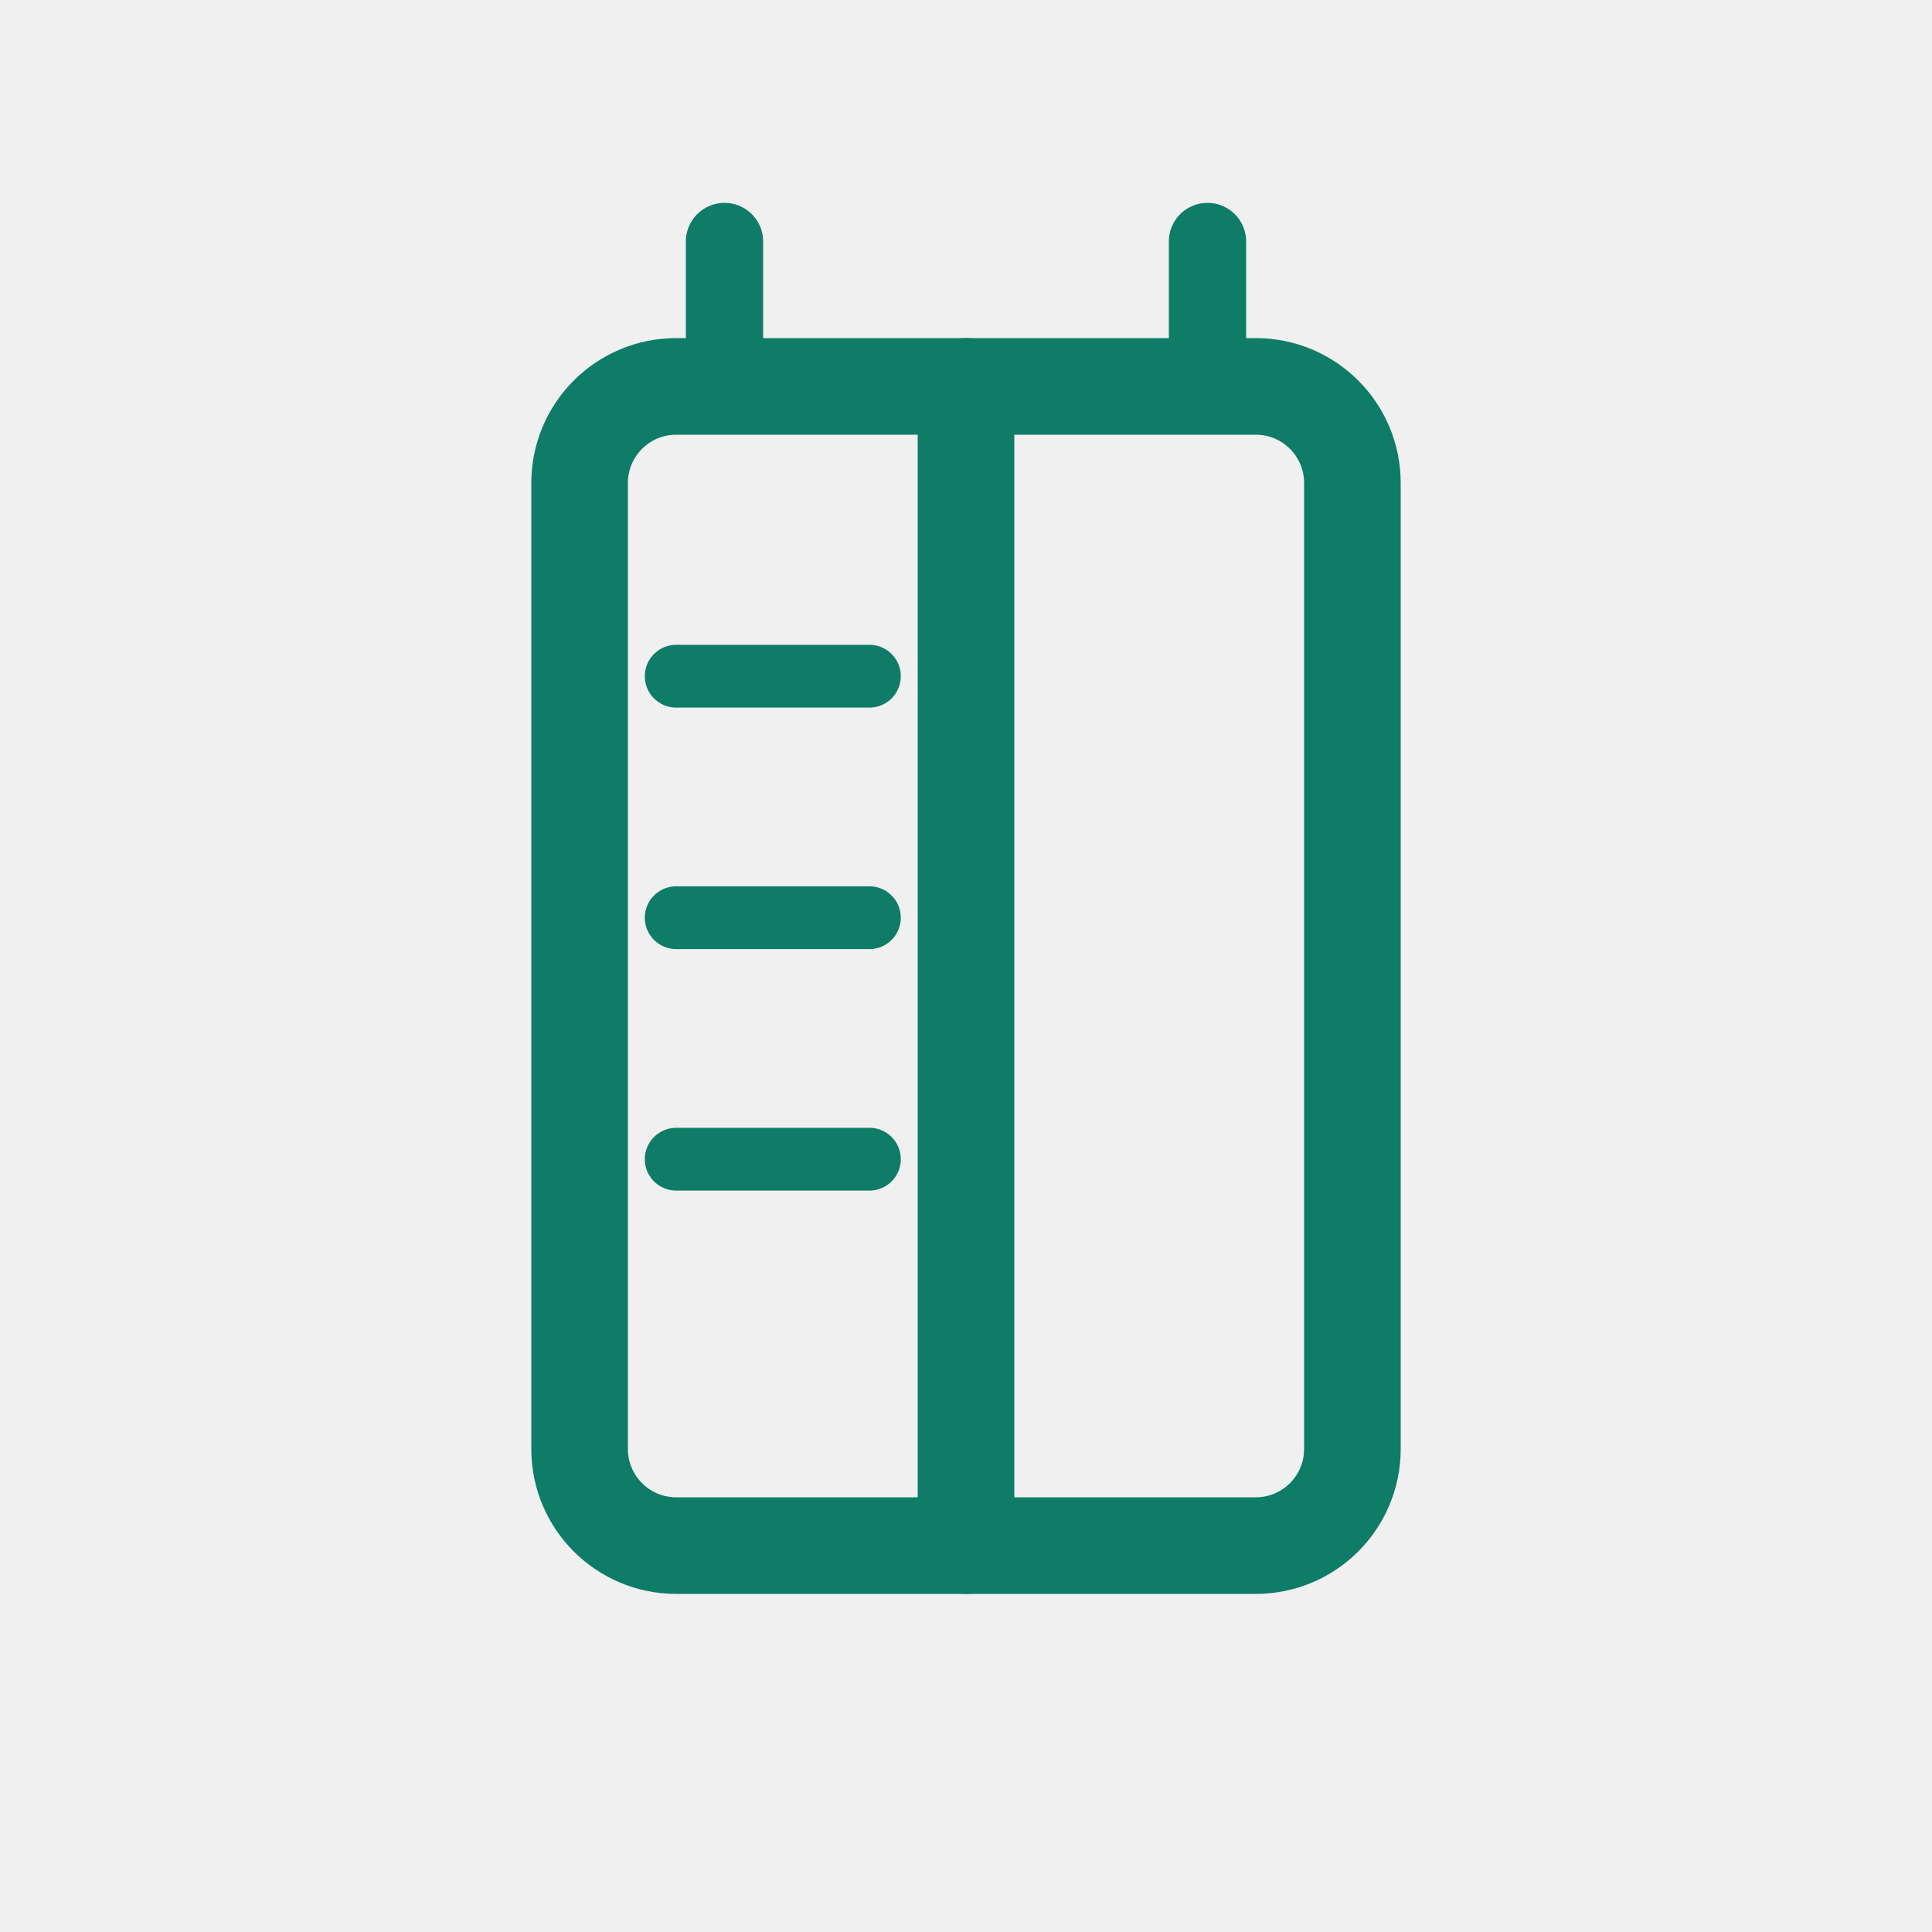
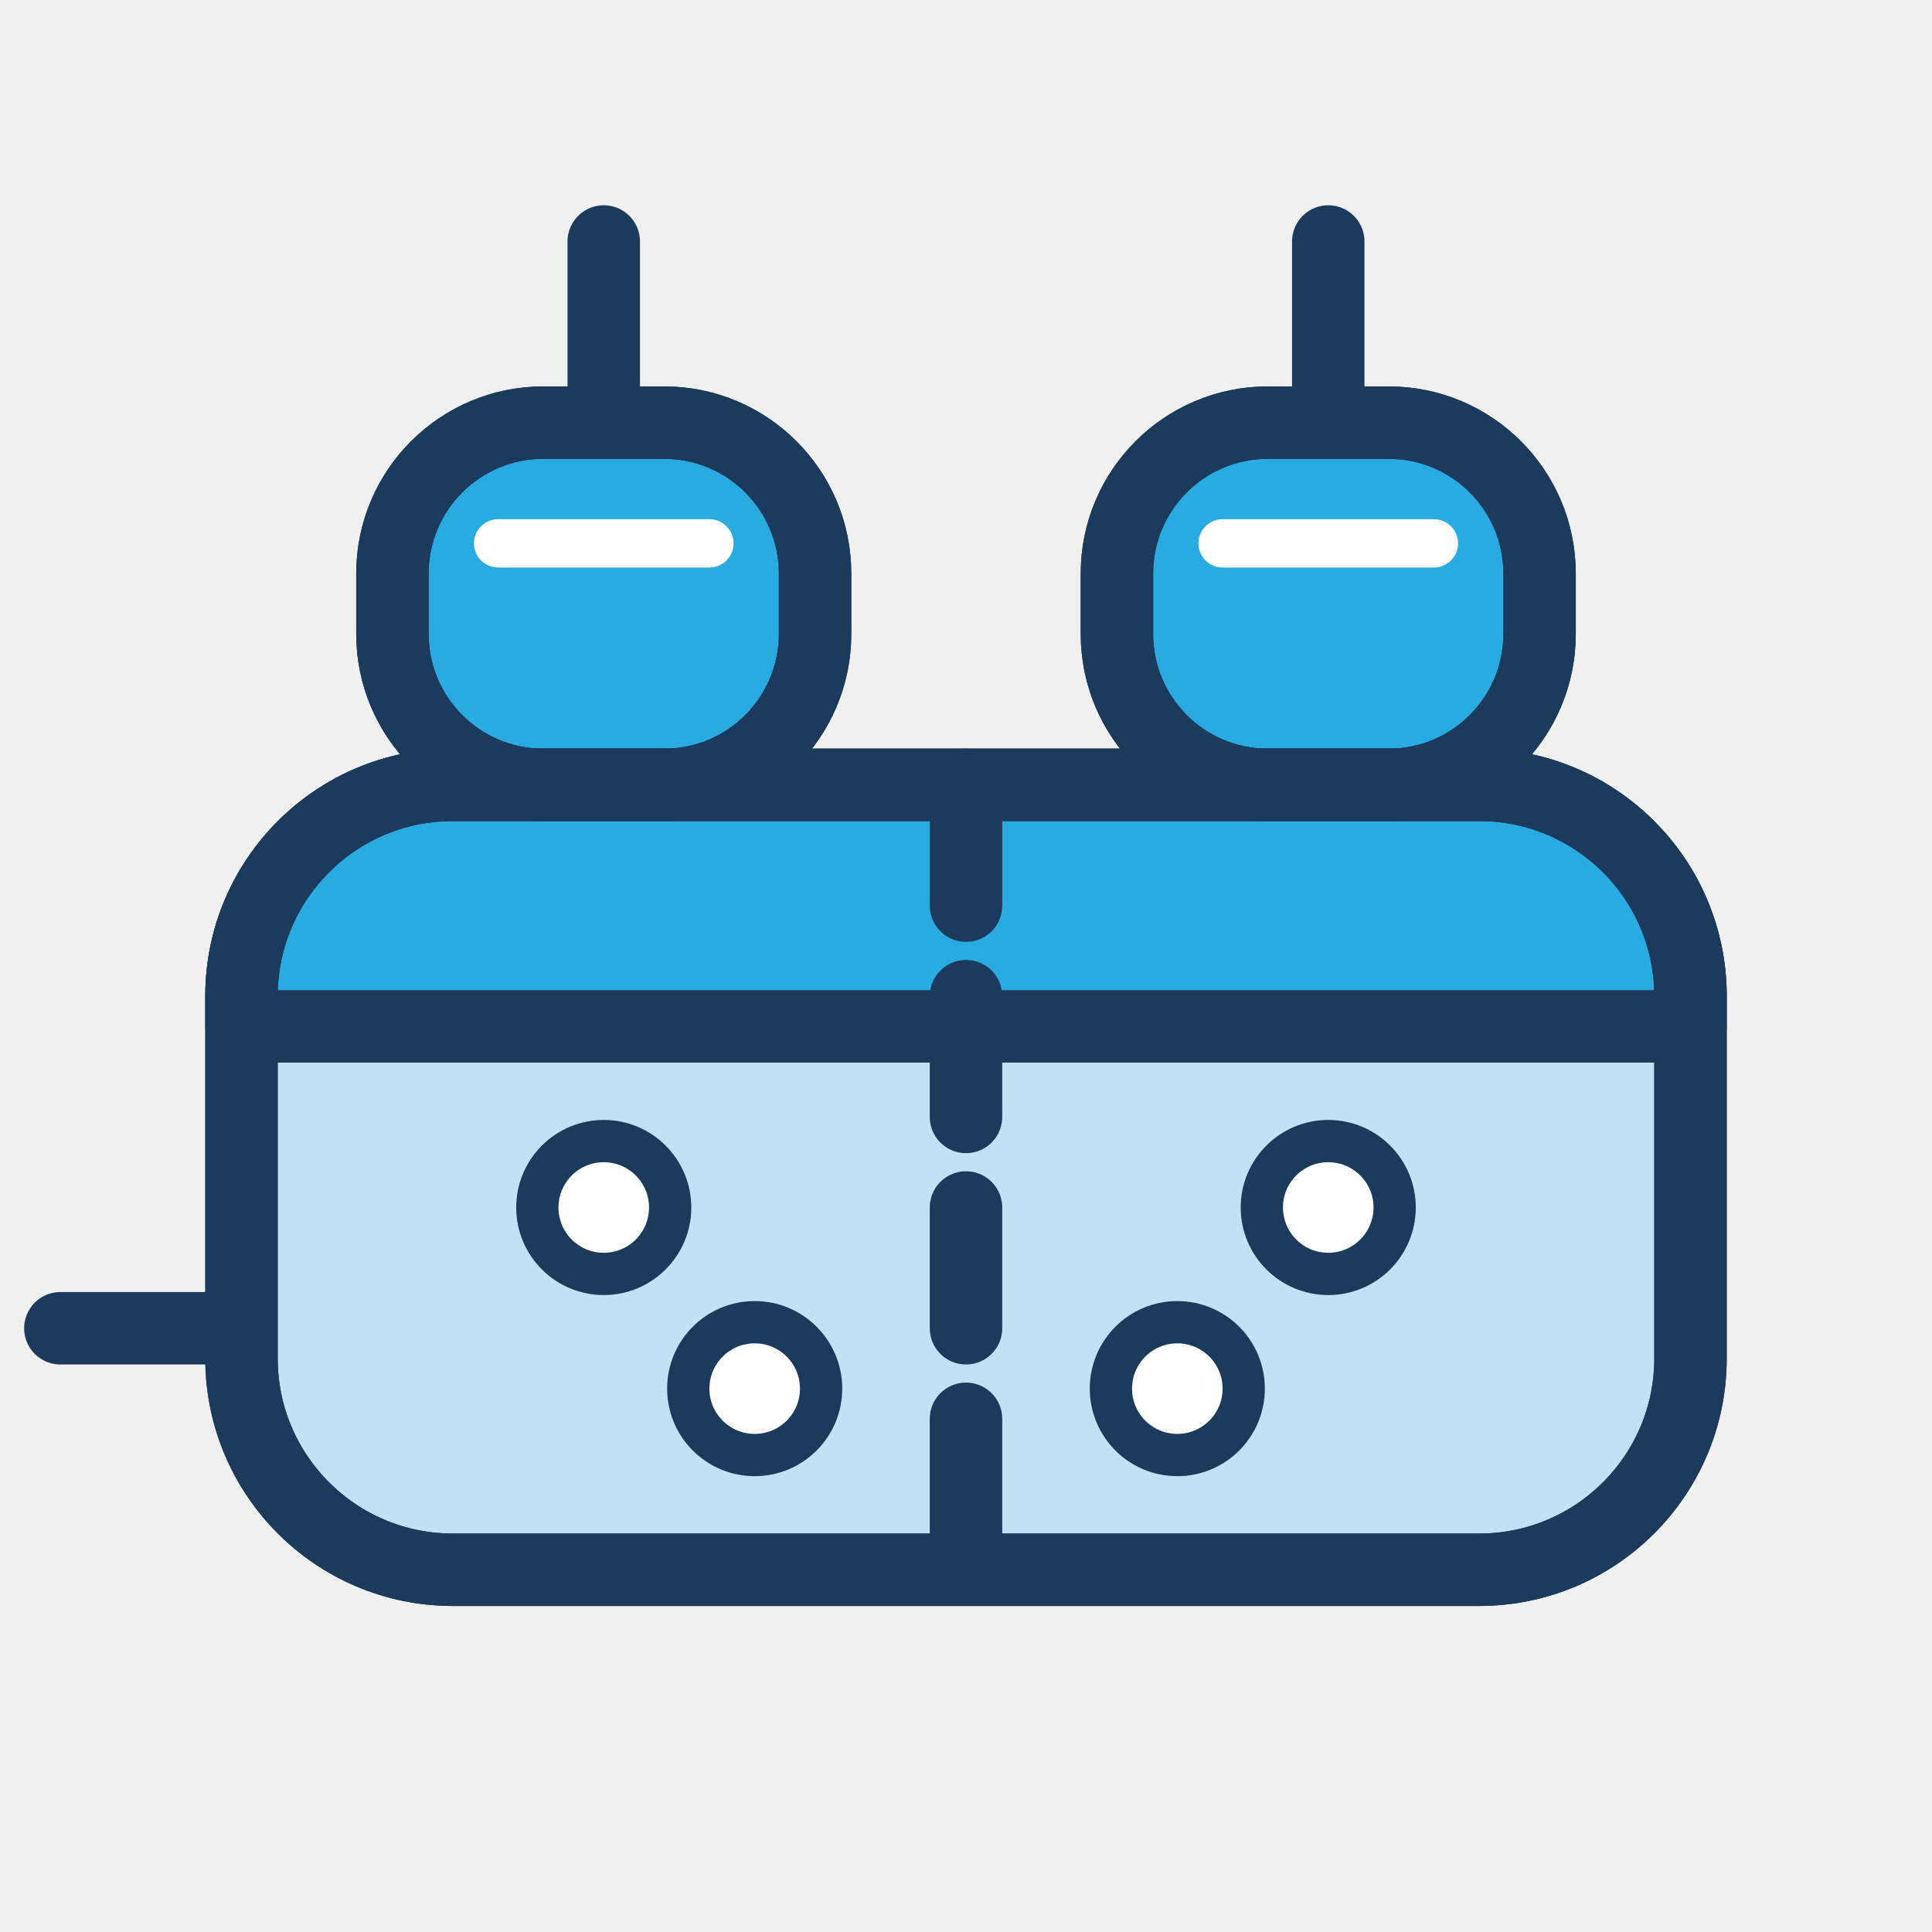
- <svg xmlns="http://www.w3.org/2000/svg" viewBox="0 0 40 40" fill="none" stroke="#0E7C66" stroke-width="2" stroke-linecap="round" stroke-linejoin="round">
-   <rect x="12" y="8" width="16" height="24" rx="2" />
-   <line x1="20" y1="8" x2="20" y2="32" />
-   <path d="M15 5v3M25 5v3" stroke-width="1.6" />
-   <path d="M14 14h4M14 19h4M14 24h4" stroke-width="1.3" />
+ <svg xmlns="http://www.w3.org/2000/svg" viewBox="0 0 64 64">
+   <g stroke="#1B3A5C" stroke-width="2.4" stroke-linejoin="round" stroke-linecap="round">
+     <path d="M2 44 H8" fill="none" />
+     <path d="M20 8 v6" fill="none" />
+     <path d="M44 8 v6" fill="none" />
+     <rect x="13" y="14" width="14" height="12" rx="5" fill="#29ABE2" />
+     <rect x="37" y="14" width="14" height="12" rx="5" fill="#29ABE2" />
+     <rect x="8" y="26" width="48" height="26" rx="7" fill="#BFE3F5" />
+     <path d="M8 33 a7 7 0 0 1 7 -7 h34 a7 7 0 0 1 7 7 v1 H8 z" fill="#29ABE2" />
+     <rect x="8" y="26" width="48" height="26" rx="7" fill="none" />
+     <path d="M32 26 v26" fill="none" stroke-dasharray="4 3" />
+     <rect x="13" y="14" width="14" height="12" rx="5" fill="none" />
+     <rect x="37" y="14" width="14" height="12" rx="5" fill="none" />
+   </g>
+   <g fill="#FFFFFF" stroke="#1B3A5C" stroke-width="1.4">
+     <circle cx="20" cy="40" r="2.2" />
+     <circle cx="25" cy="46" r="2.2" />
+     <circle cx="44" cy="40" r="2.2" />
+     <circle cx="39" cy="46" r="2.2" />
+   </g>
+   <g stroke="#FFFFFF" stroke-width="1.6" stroke-linecap="round" fill="none">
+     <path d="M16.5 18 h7" />
+     <path d="M40.5 18 h7" />
+   </g>
</svg>
